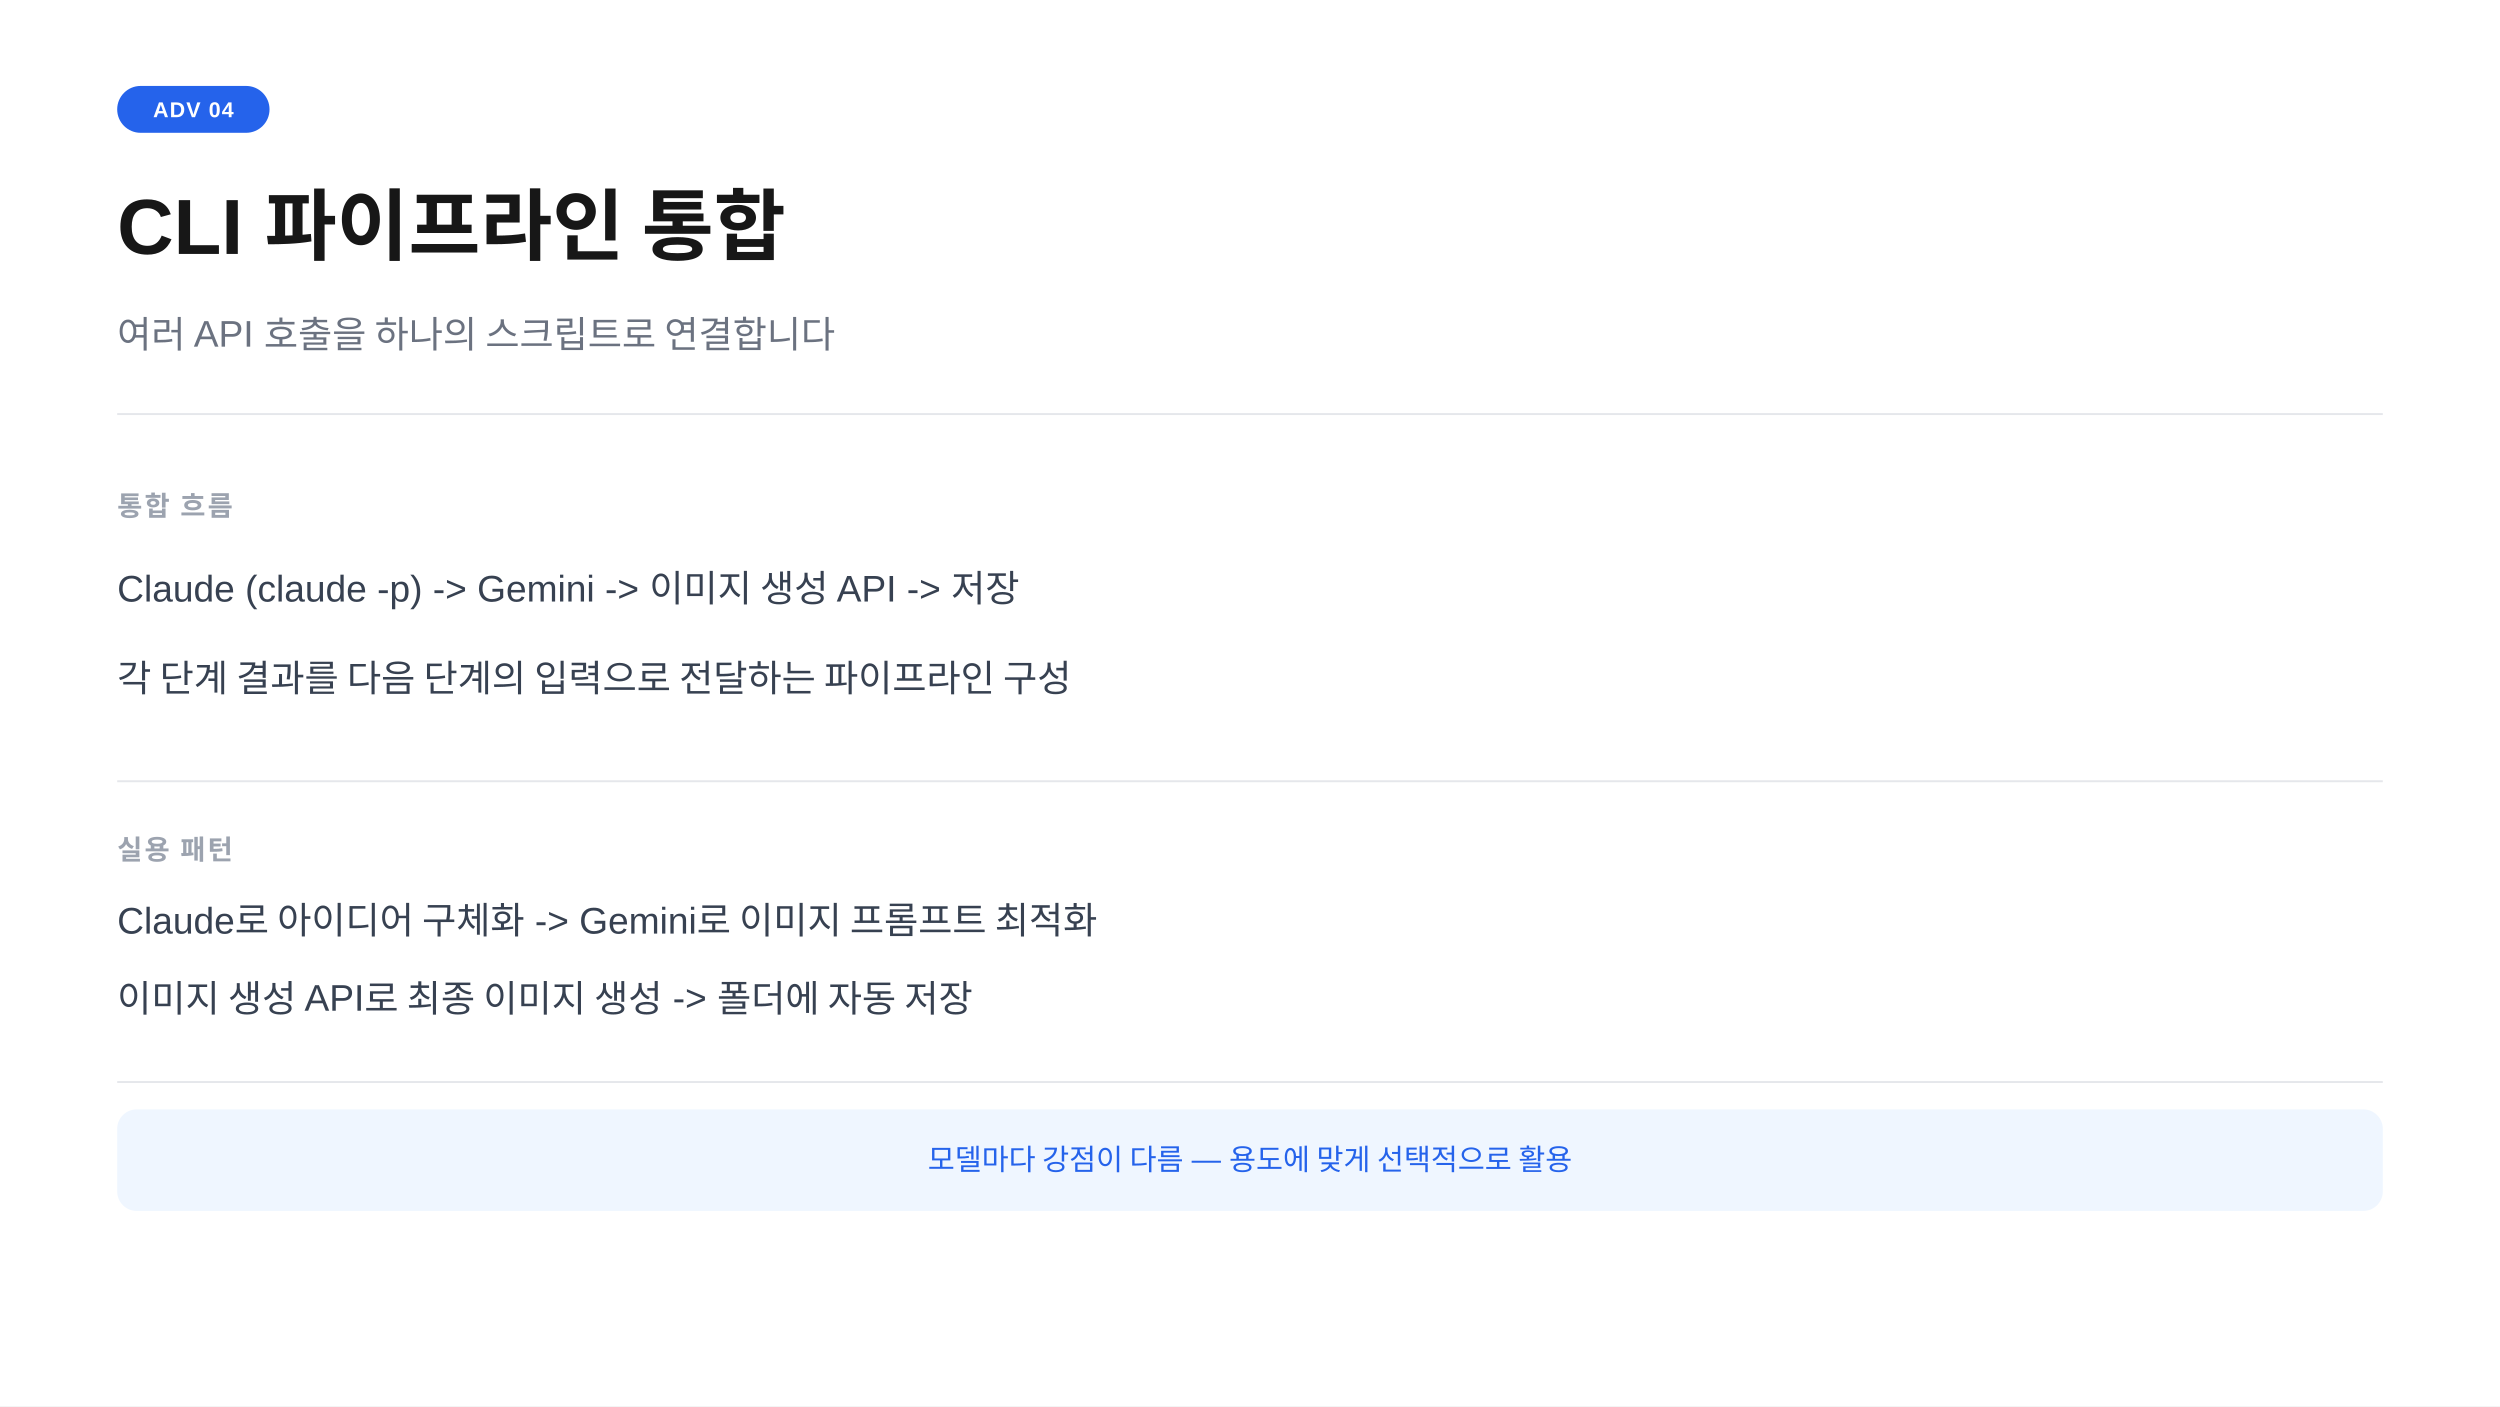
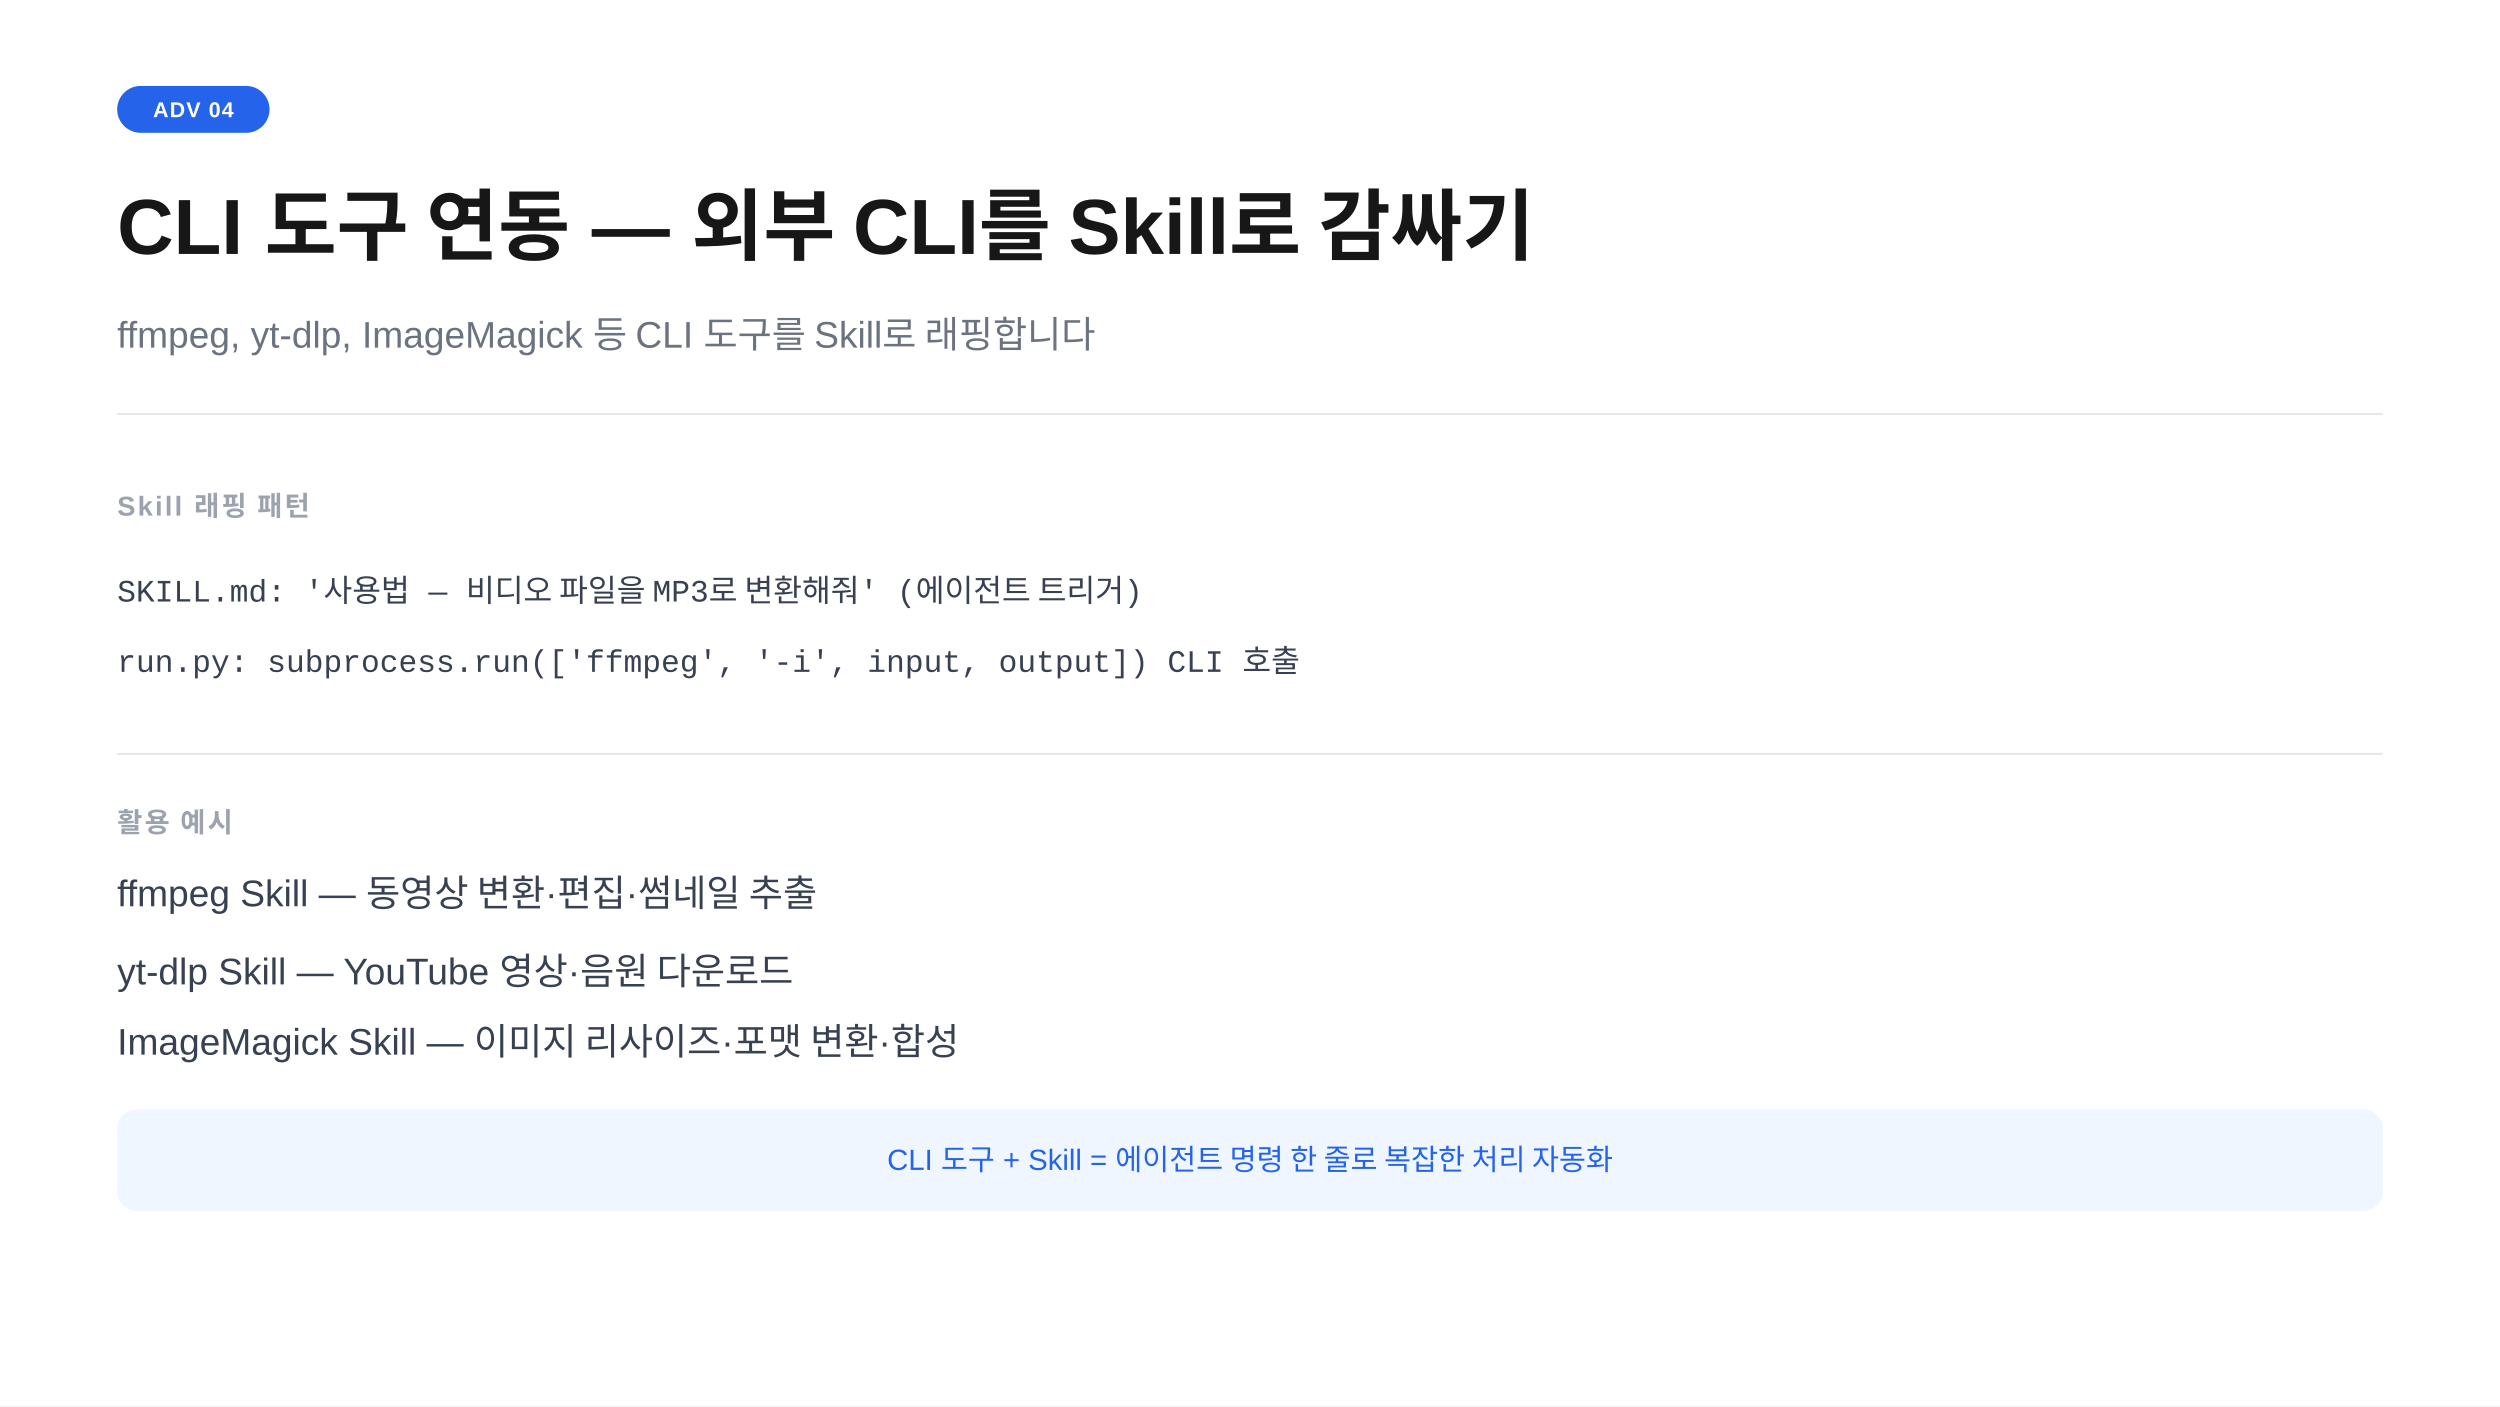
<svg xmlns="http://www.w3.org/2000/svg" width="1280" height="720" viewBox="0 0 1280 720">
  <rect width="1280" height="720" fill="#ffffff" />
  <rect x="60" y="44" width="78" height="24" rx="12" fill="#2563eb" />
  <text x="99" y="60" text-anchor="middle" font-family="-apple-system,BlinkMacSystemFont,'Segoe UI',Arial,sans-serif" font-size="11" font-weight="700" fill="#ffffff" letter-spacing="0.05em">ADV 04</text>
-   <text x="60" y="130" font-family="-apple-system,BlinkMacSystemFont,'Segoe UI',Arial,sans-serif" font-size="40" font-weight="700" fill="#171717">CLI 파이프라인 통합</text>
-   <text x="60" y="178" font-family="-apple-system,BlinkMacSystemFont,'Segoe UI',Arial,sans-serif" font-size="19" fill="#6b7280">여러 API 호출을 하나의 스크립트로 연결합니다</text>
+   <text x="60" y="130" font-family="-apple-system,BlinkMacSystemFont,'Segoe UI',Arial,sans-serif" font-size="40" font-weight="700" fill="#171717">CLI 도구 연동  —  외부 CLI를 Skill로 감싸기</text>
+   <text x="60" y="178" font-family="-apple-system,BlinkMacSystemFont,'Segoe UI',Arial,sans-serif" font-size="19" fill="#6b7280">ffmpeg, yt-dlp, ImageMagick 등 CLI 도구를 Skill로 래핑합니다</text>
  <line x1="60" y1="212" x2="1220" y2="212" stroke="#e5e7eb" stroke-width="1" />
-   <text x="60" y="264" font-family="-apple-system,BlinkMacSystemFont,'Segoe UI',Arial,sans-serif" font-size="14" font-weight="600" fill="#9ca3af" letter-spacing="0.08em">통합 흐름</text>
-   <text x="60" y="308" font-family="-apple-system,BlinkMacSystemFont,'Segoe UI',Arial,sans-serif" font-size="19" fill="#374151">Claude (claude -p)  -&gt;  Gemini  -&gt;  이미지 생성 API  -&gt;  저장</text>
-   <text x="60" y="354" font-family="-apple-system,BlinkMacSystemFont,'Segoe UI',Arial,sans-serif" font-size="19" fill="#374151">각 단계 결과를 다음 단계의 입력으로 전달하는 파이프라인 구성</text>
-   <line x1="60" y1="400" x2="1220" y2="400" stroke="#e5e7eb" stroke-width="1" />
-   <text x="60" y="440" font-family="-apple-system,BlinkMacSystemFont,'Segoe UI',Arial,sans-serif" font-size="14" font-weight="600" fill="#9ca3af" letter-spacing="0.08em">실용 패턴</text>
-   <text x="60" y="478" font-family="-apple-system,BlinkMacSystemFont,'Segoe UI',Arial,sans-serif" font-size="19" fill="#374151">Claude로 아이디어 구체화  -&gt;  Gemini로 이미지 프롬프트 최적화</text>
-   <text x="60" y="518" font-family="-apple-system,BlinkMacSystemFont,'Segoe UI',Arial,sans-serif" font-size="19" fill="#374151">이미지 생성 API로 최종 이미지 생성  -&gt;  폴더에 자동 저장</text>
-   <line x1="60" y1="554" x2="1220" y2="554" stroke="#e5e7eb" stroke-width="1" />
+   <text x="60" y="264" font-family="-apple-system,BlinkMacSystemFont,'Segoe UI',Arial,sans-serif" font-size="14" font-weight="600" fill="#9ca3af" letter-spacing="0.08em">Skill 래핑 패턴</text>
+   <text x="60" y="308" font-family="'Courier New',Courier,monospace" font-size="16" fill="#374151">SKILL.md: '사용법 — 비디오 파일을 MP3로 변환해줘'  (에이전트 트리거)</text>
+   <text x="60" y="344" font-family="'Courier New',Courier,monospace" font-size="16" fill="#374151">run.py:  subprocess.run(['ffmpeg', '-i', input, output])  CLI 호출</text>
+   <line x1="60" y1="386" x2="1220" y2="386" stroke="#e5e7eb" stroke-width="1" />
+   <text x="60" y="426" font-family="-apple-system,BlinkMacSystemFont,'Segoe UI',Arial,sans-serif" font-size="14" font-weight="600" fill="#9ca3af" letter-spacing="0.08em">활용 예시</text>
+   <text x="60" y="464" font-family="-apple-system,BlinkMacSystemFont,'Segoe UI',Arial,sans-serif" font-size="19" fill="#374151">ffmpeg Skill     —  동영상 변환·편집·썸네일 추출</text>
+   <text x="60" y="504" font-family="-apple-system,BlinkMacSystemFont,'Segoe UI',Arial,sans-serif" font-size="19" fill="#374151">yt-dlp Skill     —  YouTube 영상·음원 다운로드</text>
+   <text x="60" y="540" font-family="-apple-system,BlinkMacSystemFont,'Segoe UI',Arial,sans-serif" font-size="19" fill="#374151">ImageMagick Skill  —  이미지 리사이즈·포맷 변환·합성</text>
  <rect x="60" y="568" width="1160" height="52" rx="10" fill="#eff6ff" />
-   <text x="640" y="599" text-anchor="middle" font-family="-apple-system,BlinkMacSystemFont,'Segoe UI',Arial,sans-serif" font-size="15" fill="#2563eb">모델마다 강점이 다름  —  용도에 맞게 선택적으로 활용</text>
+   <text x="640" y="599" text-anchor="middle" font-family="-apple-system,BlinkMacSystemFont,'Segoe UI',Arial,sans-serif" font-size="15" fill="#2563eb">CLI 도구 + Skill = 에이전트 명령 한 줄로 복잡한 처리 자동화</text>
</svg>
